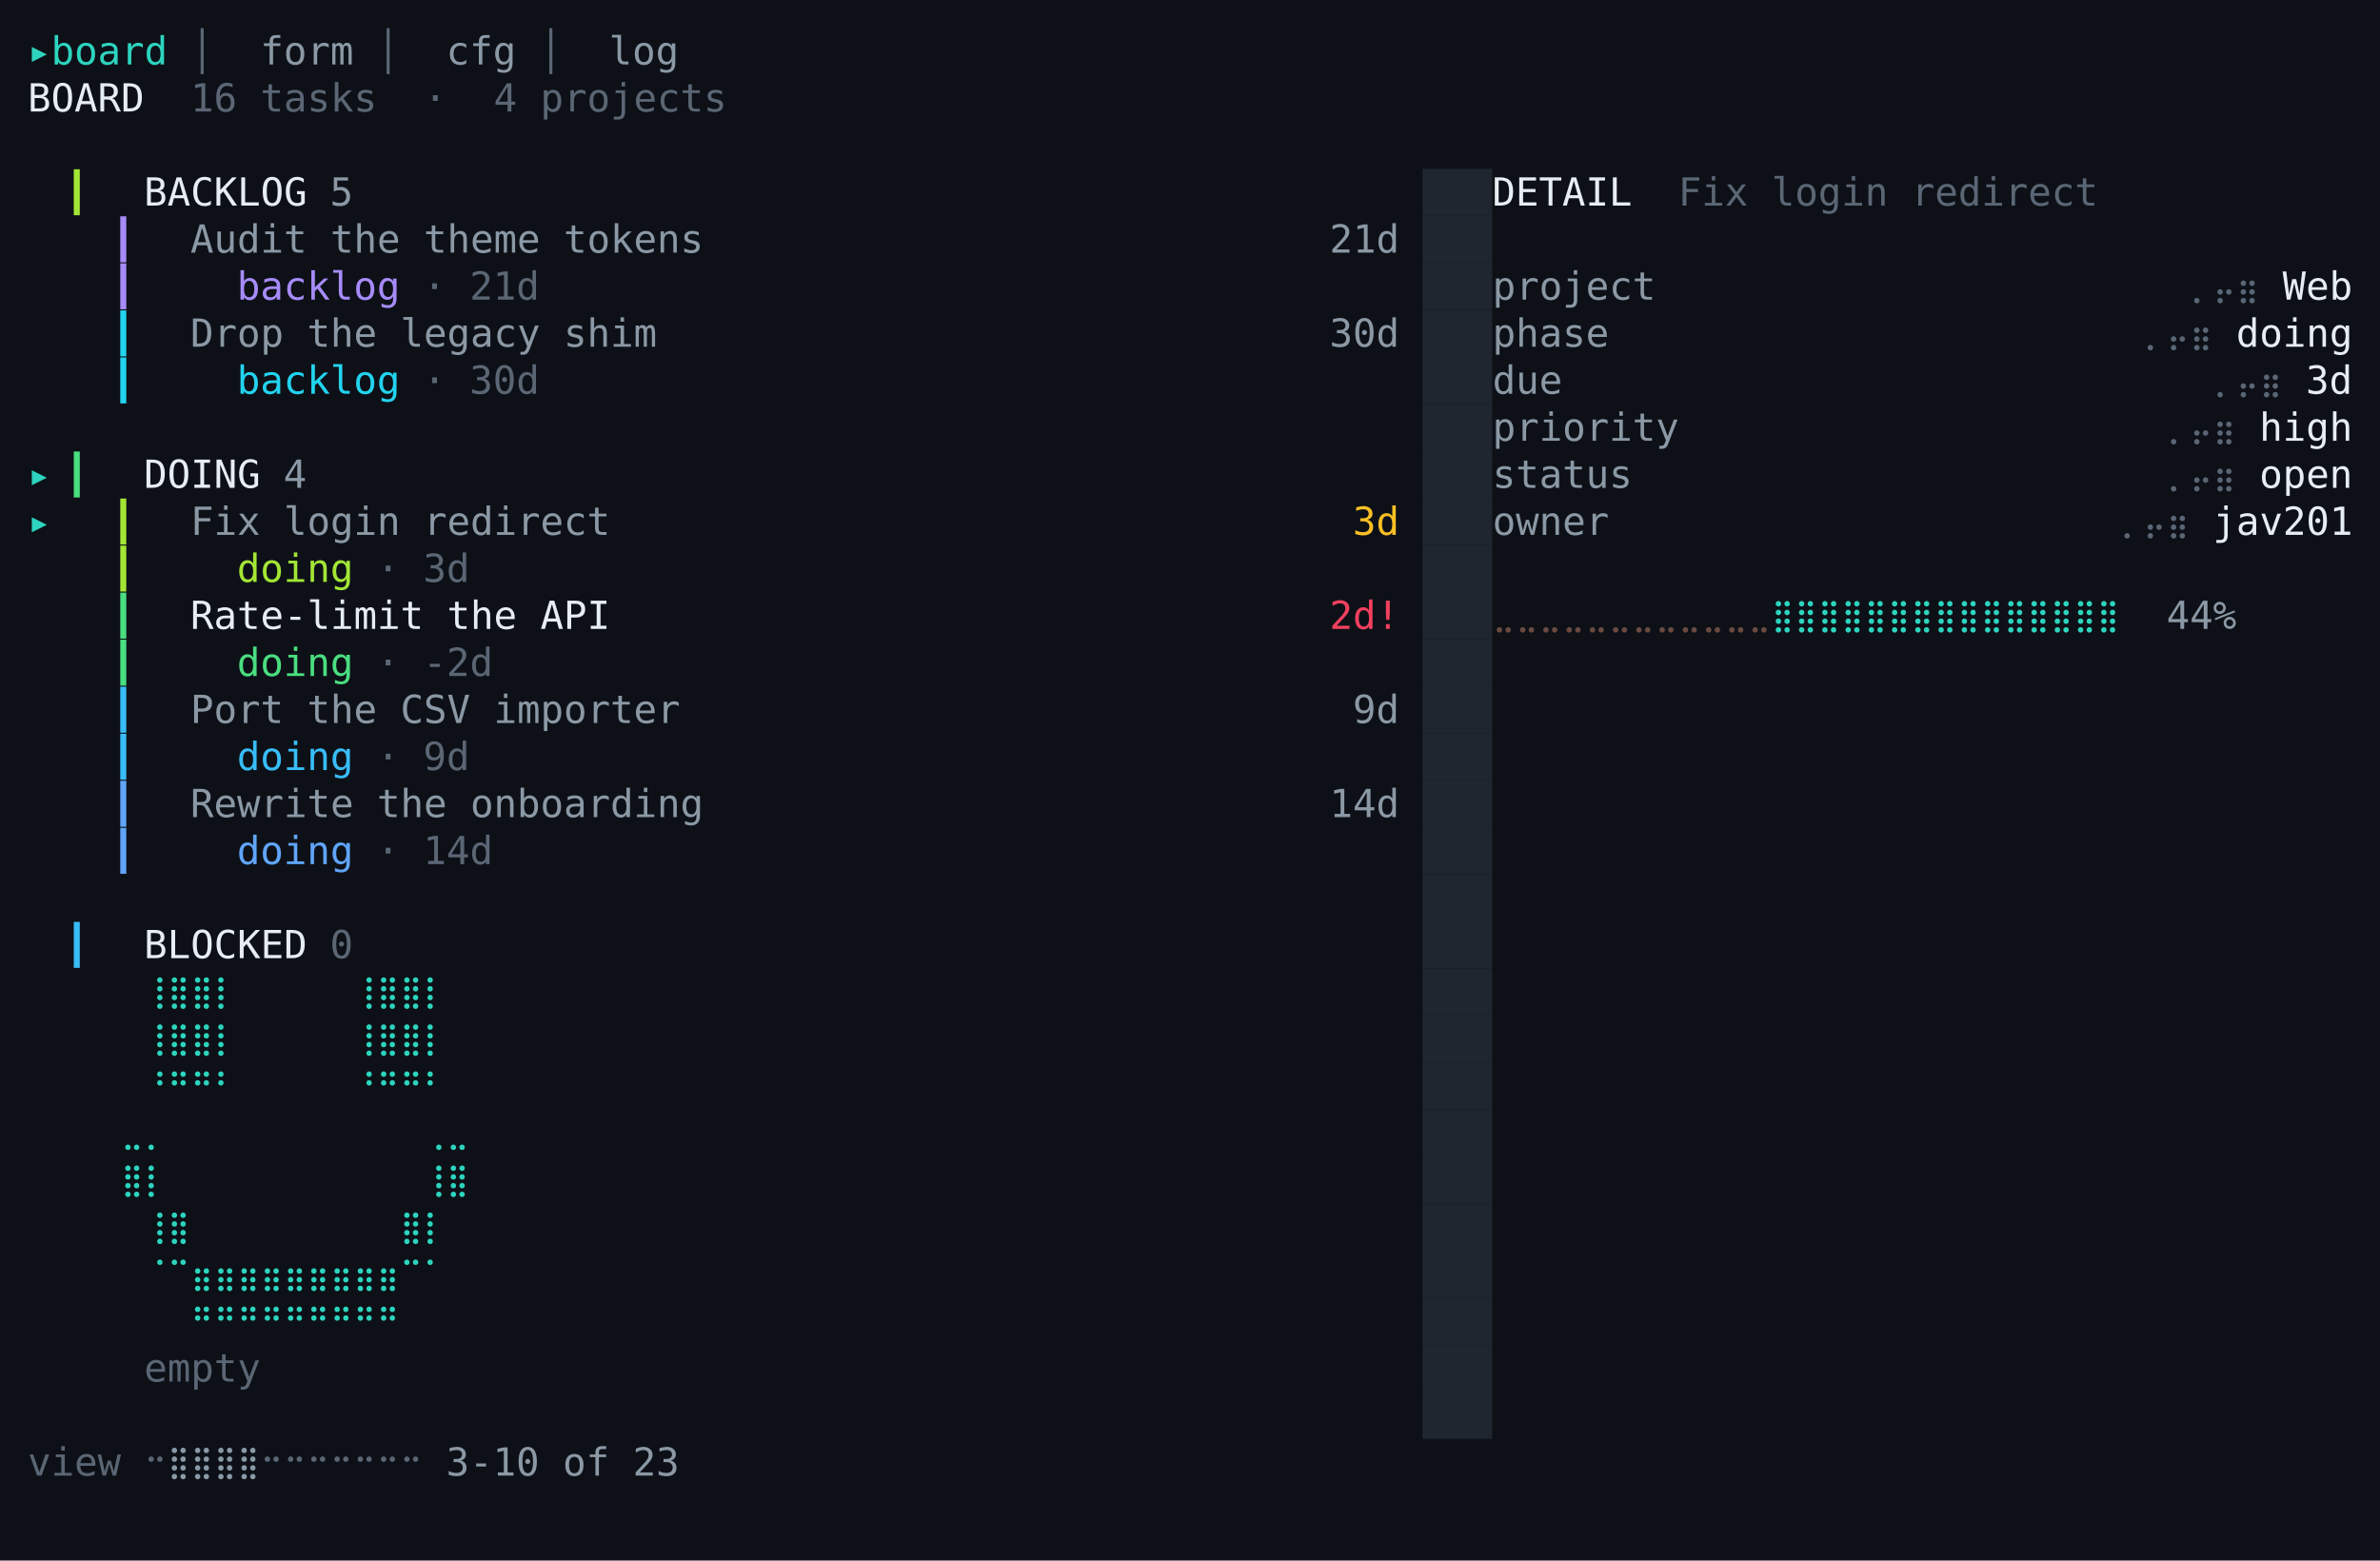
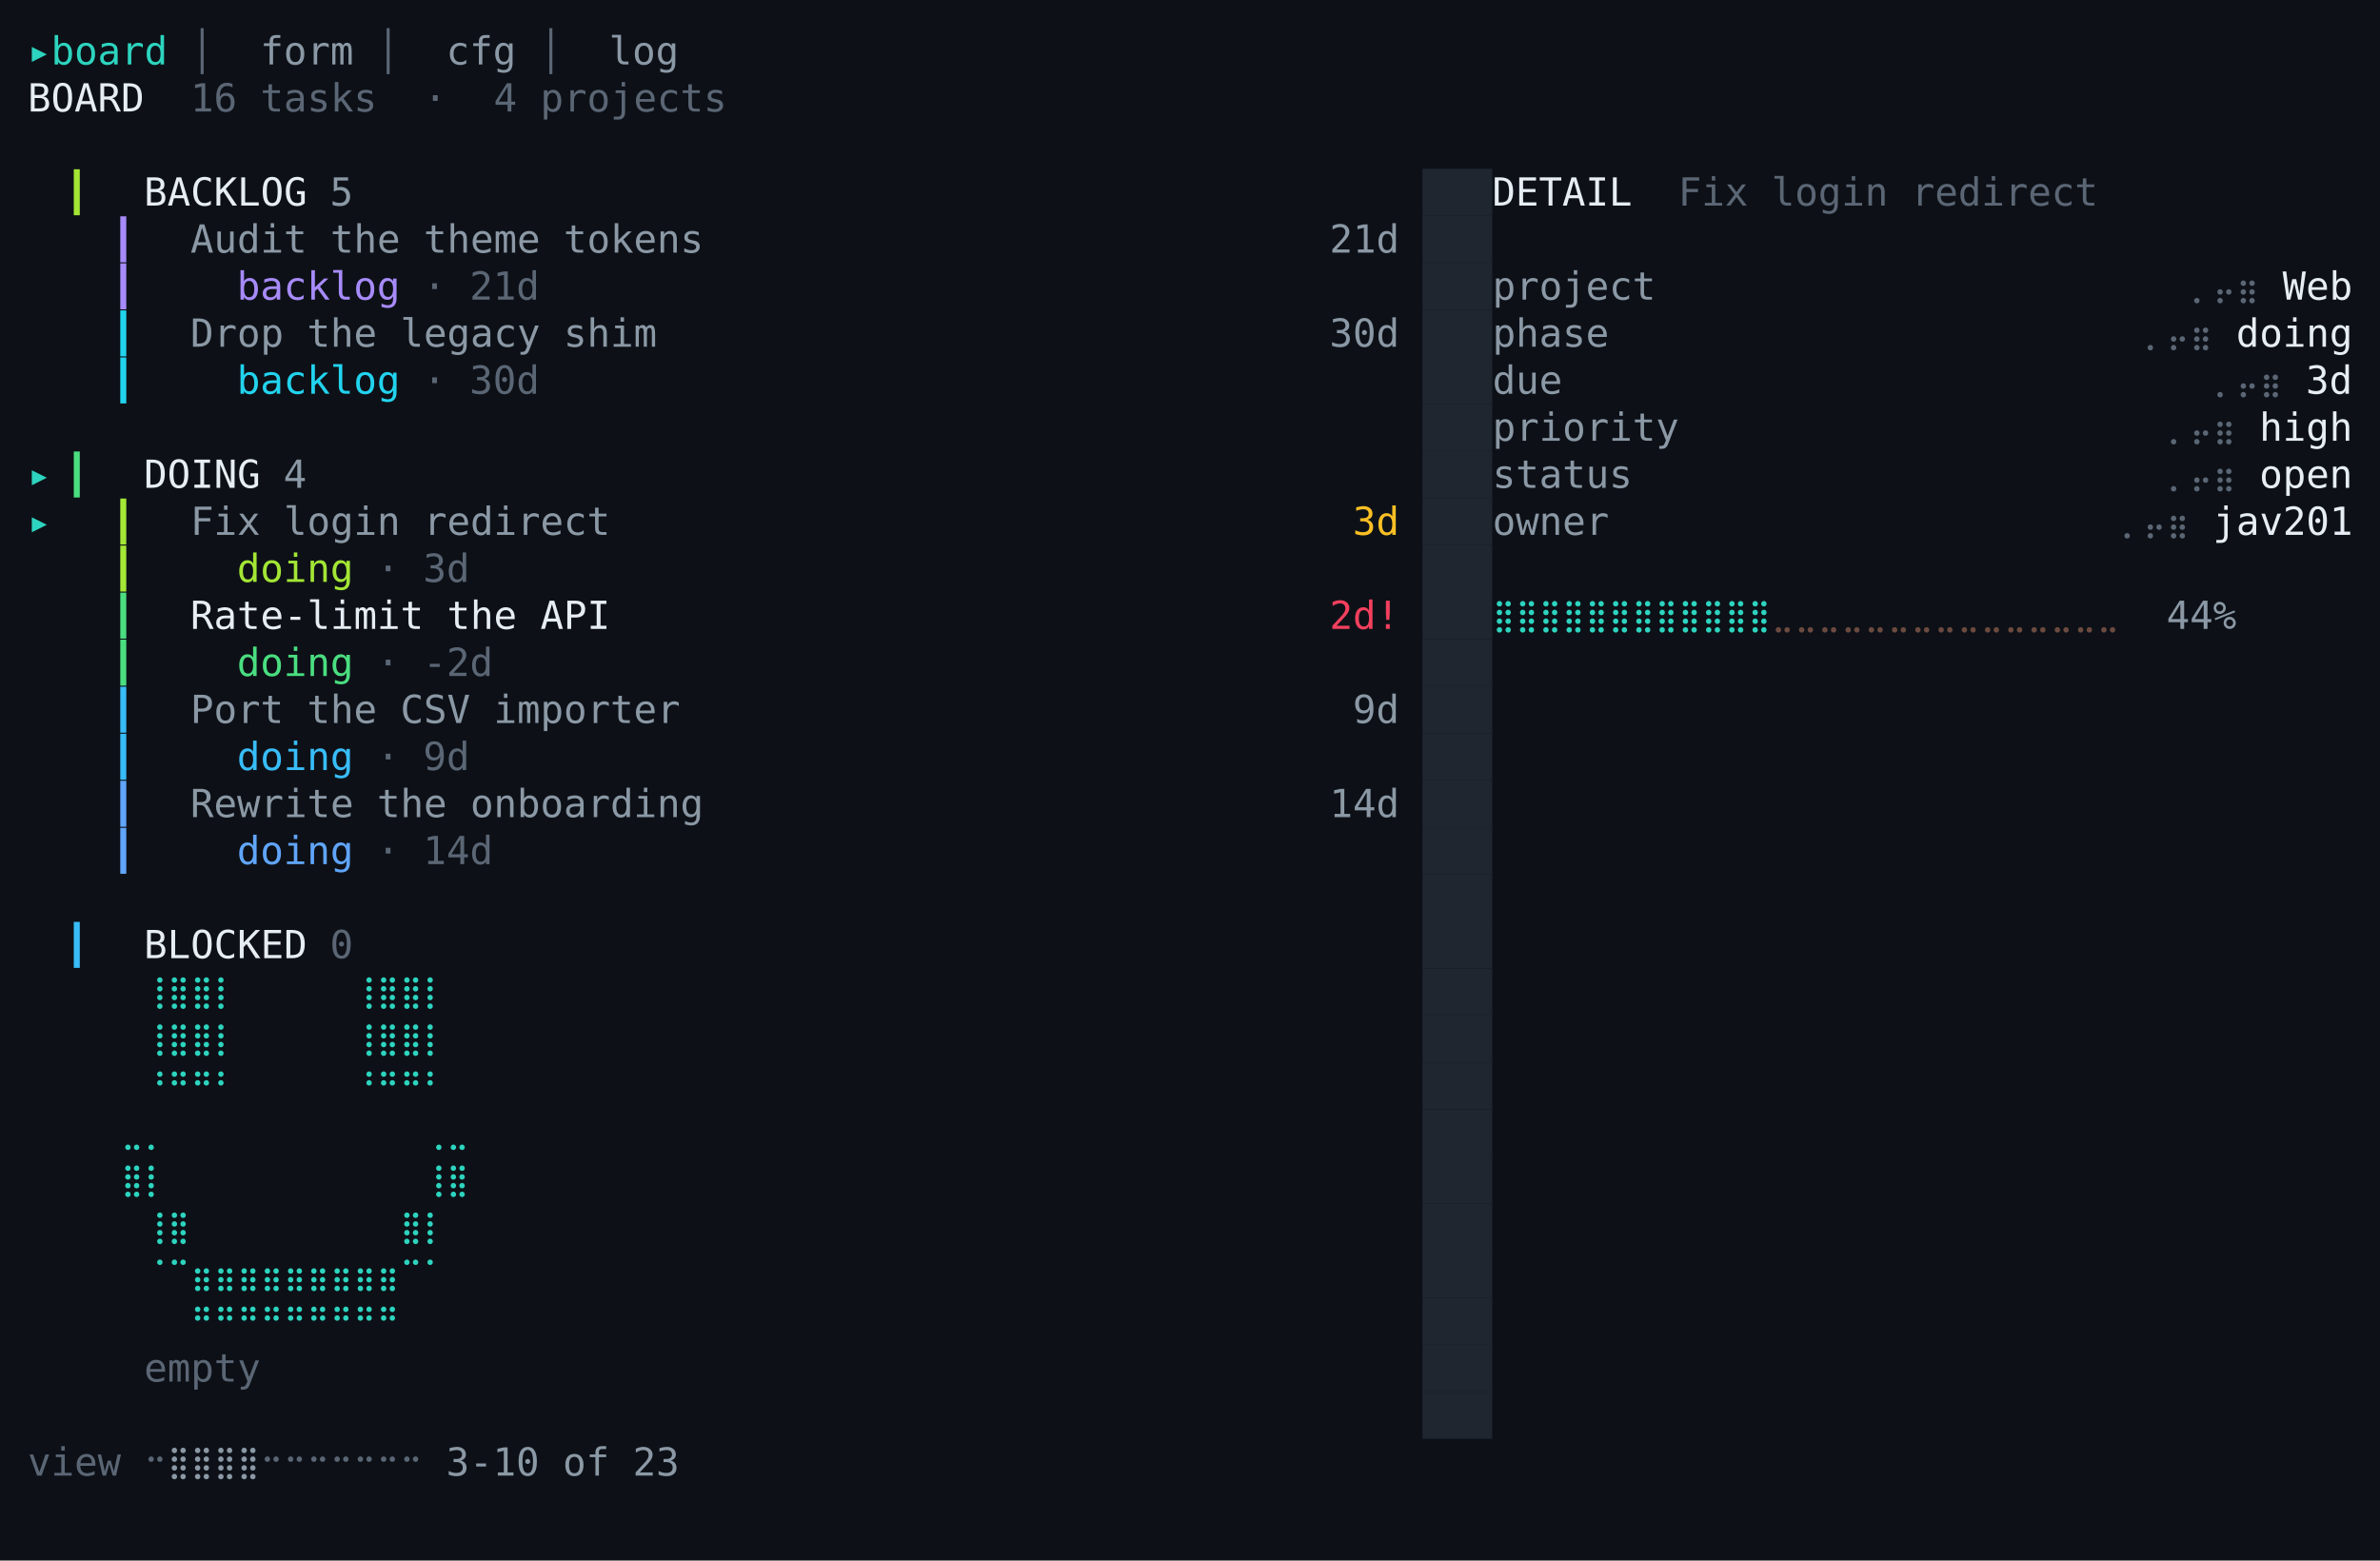
<svg xmlns="http://www.w3.org/2000/svg" viewBox="0 0 860.0 564.0" role="img" aria-label="taskboard · prism · S1 list + detail">
  <rect width="860.0" height="564.0" fill="#0d1117" />
  <g font-family="ui-monospace,SFMono-Regular,'DejaVu Sans Mono','Cascadia Mono',Menlo,Consolas,'Liberation Mono',monospace" font-size="14.0" xml:space="preserve" style="white-space:pre;font-variant-ligatures:none">
    <text x="10.0" y="23.3" fill="#2dd4bf">▸board</text>
    <text x="60.4" y="23.3" fill="#5b6675"> │ </text>
    <text x="85.6" y="23.3" fill="#8b98a5"> form</text>
    <text x="127.6" y="23.3" fill="#5b6675"> │ </text>
    <text x="152.8" y="23.3" fill="#8b98a5"> cfg</text>
    <text x="186.4" y="23.3" fill="#5b6675"> │ </text>
    <text x="211.6" y="23.3" fill="#8b98a5"> log</text>
    <text x="10.0" y="40.3" fill="#e6edf3">BOARD</text>
    <text x="68.8" y="40.3" fill="#5b6675">16 tasks  ·  4 projects</text>
    <rect x="514.0" y="61.0" width="25.2" height="17.0" fill="#1f2630" />
    <text x="26.8" y="74.3" fill="#a3e635">▎</text>
    <text x="52.0" y="74.3" fill="#e6edf3">BACKLOG</text>
    <text x="119.2" y="74.3" fill="#8b98a5">5</text>
    <text x="539.2" y="74.3" fill="#e6edf3">DETAIL</text>
    <text x="606.4" y="74.3" fill="#5b6675">Fix login redirect</text>
    <rect x="514.0" y="78.0" width="25.2" height="17.0" fill="#1f2630" />
    <text x="43.6" y="91.3" fill="#a78bfa">▎</text>
    <text x="68.8" y="91.3" fill="#8b98a5">Audit the theme tokens</text>
    <text x="480.4" y="91.3" fill="#8b98a5">21d</text>
    <rect x="514.0" y="95.0" width="25.2" height="17.0" fill="#1f2630" />
    <text x="43.6" y="108.3" fill="#a78bfa">▎</text>
    <text x="85.6" y="108.3" fill="#a78bfa">backlog</text>
    <text x="144.4" y="108.3" fill="#5b6675"> · 21d</text>
    <text x="514.0" y="108.3" fill="#8b98a5">   project</text>
    <text x="791.2" y="108.3" fill="#5b6675">⡀⡤⣶</text>
    <text x="824.8" y="108.3" fill="#e6edf3">Web</text>
    <rect x="514.0" y="112.0" width="25.2" height="17.0" fill="#1f2630" />
    <text x="43.6" y="125.3" fill="#22d3ee">▎</text>
    <text x="68.8" y="125.3" fill="#8b98a5">Drop the legacy shim</text>
    <text x="480.4" y="125.3" fill="#8b98a5">30d</text>
    <text x="514.0" y="125.3" fill="#8b98a5">   phase</text>
    <text x="774.4" y="125.3" fill="#5b6675">⡀⡤⣶</text>
    <text x="808.0" y="125.3" fill="#e6edf3">doing</text>
    <rect x="514.0" y="129.0" width="25.2" height="17.0" fill="#1f2630" />
    <text x="43.6" y="142.3" fill="#22d3ee">▎</text>
    <text x="85.6" y="142.3" fill="#22d3ee">backlog</text>
    <text x="144.4" y="142.3" fill="#5b6675"> · 30d</text>
    <text x="514.0" y="142.3" fill="#8b98a5">   due</text>
    <text x="799.6" y="142.3" fill="#5b6675">⡀⡤⣶</text>
    <text x="833.2" y="142.3" fill="#e6edf3">3d</text>
    <rect x="514.0" y="146.0" width="25.2" height="17.0" fill="#1f2630" />
    <text x="514.0" y="159.3" fill="#8b98a5">   priority</text>
    <text x="782.8" y="159.3" fill="#5b6675">⡀⡤⣶</text>
    <text x="816.4" y="159.3" fill="#e6edf3">high</text>
    <rect x="514.0" y="163.0" width="25.2" height="17.0" fill="#1f2630" />
    <text x="10.0" y="176.3" fill="#2dd4bf">▸</text>
    <text x="26.8" y="176.3" fill="#4ade80">▎</text>
    <text x="52.0" y="176.3" fill="#e6edf3">DOING</text>
    <text x="102.4" y="176.3" fill="#8b98a5">4</text>
    <text x="514.0" y="176.3" fill="#8b98a5">   status</text>
    <text x="782.8" y="176.3" fill="#5b6675">⡀⡤⣶</text>
    <text x="816.4" y="176.3" fill="#e6edf3">open</text>
    <rect x="514.0" y="180.0" width="25.2" height="17.0" fill="#1f2630" />
    <text x="10.0" y="193.3" fill="#2dd4bf">▸</text>
    <text x="43.6" y="193.3" fill="#a3e635">▎</text>
    <text x="68.8" y="193.3" fill="#8b98a5">Fix login redirect</text>
    <text x="488.8" y="193.3" fill="#fbbf24">3d</text>
    <text x="514.0" y="193.3" fill="#8b98a5">   owner</text>
    <text x="766.0" y="193.3" fill="#5b6675">⡀⡤⣶</text>
    <text x="799.6" y="193.3" fill="#e6edf3">jav201</text>
    <rect x="514.0" y="197.0" width="25.2" height="17.0" fill="#1f2630" />
    <text x="43.6" y="210.3" fill="#a3e635">▎</text>
    <text x="85.6" y="210.3" fill="#a3e635">doing</text>
    <text x="127.6" y="210.3" fill="#5b6675"> · 3d</text>
    <rect x="514.0" y="214.0" width="25.2" height="17.0" fill="#1f2630" />
    <text x="43.6" y="227.3" fill="#4ade80">▎</text>
    <text x="68.8" y="227.3" fill="#e6edf3">Rate-limit the API</text>
    <text x="480.4" y="227.3" fill="#f43f5e">2d!</text>
-     <text x="539.2" y="227.3" fill="#6b4a3f">⣀⣀⣀⣀⣀⣀⣀⣀⣀⣀⣀⣀</text>
-     <text x="640.0" y="227.3" fill="#2dd4bf">⣿⣿⣿⣿⣿⣿⣿⣿⣿⣿⣿⣿⣿⣿⣿</text>
+     <text x="539.2" y="227.3" fill="#2dd4bf">⣿⣿⣿⣿⣿⣿⣿⣿⣿⣿⣿⣿</text>
+     <text x="640.0" y="227.3" fill="#6b4a3f">⣀⣀⣀⣀⣀⣀⣀⣀⣀⣀⣀⣀⣀⣀⣀</text>
    <text x="774.4" y="227.3" fill="#8b98a5"> 44%</text>
    <rect x="514.0" y="231.0" width="25.2" height="17.0" fill="#1f2630" />
    <text x="43.6" y="244.3" fill="#4ade80">▎</text>
    <text x="85.6" y="244.3" fill="#4ade80">doing</text>
    <text x="127.6" y="244.3" fill="#5b6675"> · -2d</text>
    <rect x="514.0" y="248.0" width="25.2" height="17.0" fill="#1f2630" />
    <text x="43.6" y="261.3" fill="#38bdf8">▎</text>
    <text x="68.8" y="261.3" fill="#8b98a5">Port the CSV importer</text>
    <text x="488.8" y="261.3" fill="#8b98a5">9d</text>
    <rect x="514.0" y="265.0" width="25.2" height="17.0" fill="#1f2630" />
    <text x="43.6" y="278.3" fill="#38bdf8">▎</text>
    <text x="85.6" y="278.3" fill="#38bdf8">doing</text>
    <text x="127.6" y="278.3" fill="#5b6675"> · 9d</text>
    <rect x="514.0" y="282.0" width="25.2" height="17.0" fill="#1f2630" />
    <text x="43.6" y="295.3" fill="#60a5fa">▎</text>
    <text x="68.8" y="295.3" fill="#8b98a5">Rewrite the onboarding</text>
    <text x="480.4" y="295.3" fill="#8b98a5">14d</text>
    <rect x="514.0" y="299.0" width="25.2" height="17.0" fill="#1f2630" />
    <text x="43.6" y="312.3" fill="#60a5fa">▎</text>
    <text x="85.6" y="312.3" fill="#60a5fa">doing</text>
    <text x="127.6" y="312.3" fill="#5b6675"> · 14d</text>
    <rect x="514.0" y="316.0" width="25.2" height="17.0" fill="#1f2630" />
    <rect x="514.0" y="333.0" width="25.2" height="17.0" fill="#1f2630" />
    <text x="26.8" y="346.3" fill="#38bdf8">▎</text>
    <text x="52.0" y="346.3" fill="#e6edf3">BLOCKED</text>
    <text x="119.2" y="346.3" fill="#5b6675">0</text>
    <rect x="514.0" y="350.0" width="25.2" height="17.0" fill="#1f2630" />
    <text x="43.6" y="363.3" fill="#2dd4bf">⠀⢸⣿⣿⡇⠀⠀⠀⠀⠀⢸⣿⣿⡇⠀</text>
    <rect x="514.0" y="367.0" width="25.2" height="17.0" fill="#1f2630" />
    <text x="43.6" y="380.3" fill="#2dd4bf">⠀⢸⣿⣿⡇⠀⠀⠀⠀⠀⢸⣿⣿⡇⠀</text>
    <rect x="514.0" y="384.0" width="25.2" height="17.0" fill="#1f2630" />
    <text x="43.6" y="397.3" fill="#2dd4bf">⠀⠘⠛⠛⠃⠀⠀⠀⠀⠀⠘⠛⠛⠃⠀</text>
    <rect x="514.0" y="401.0" width="25.2" height="17.0" fill="#1f2630" />
    <text x="43.6" y="414.3" fill="#2dd4bf">⣀⡀⠀⠀⠀⠀⠀⠀⠀⠀⠀⠀⠀⢀⣀</text>
    <rect x="514.0" y="418.0" width="25.2" height="17.0" fill="#1f2630" />
    <text x="43.6" y="431.3" fill="#2dd4bf">⣿⡇⠀⠀⠀⠀⠀⠀⠀⠀⠀⠀⠀⢸⣿</text>
    <rect x="514.0" y="435.0" width="25.2" height="17.0" fill="#1f2630" />
    <text x="43.6" y="448.3" fill="#2dd4bf">⠀⢸⣿⠀⠀⠀⠀⠀⠀⠀⠀⠀⣿⡇⠀</text>
    <rect x="514.0" y="452.0" width="25.2" height="17.0" fill="#1f2630" />
    <text x="43.6" y="465.3" fill="#2dd4bf">⠀⠈⠉⣶⣶⣶⣶⣶⣶⣶⣶⣶⠉⠁⠀</text>
    <rect x="514.0" y="469.0" width="25.2" height="17.0" fill="#1f2630" />
    <text x="43.6" y="482.3" fill="#2dd4bf">⠀⠀⠀⠛⠛⠛⠛⠛⠛⠛⠛⠛⠀⠀⠀</text>
    <rect x="514.0" y="486.0" width="25.2" height="17.0" fill="#1f2630" />
    <text x="43.6" y="499.3" fill="#5b6675"> empty</text>
    <rect x="514.0" y="503.0" width="25.2" height="17.0" fill="#1f2630" />
    <text x="10.0" y="533.3" fill="#5b6675">view</text>
    <text x="52.0" y="533.3" fill="#5b6675">⠒</text>
    <text x="60.4" y="533.3" fill="#8b98a5">⣿⣿⣿⣿</text>
    <text x="94.0" y="533.3" fill="#5b6675">⠒⠒⠒⠒⠒⠒⠒</text>
    <text x="161.2" y="533.3" fill="#8b98a5">3-10 of 23</text>
  </g>
</svg>
